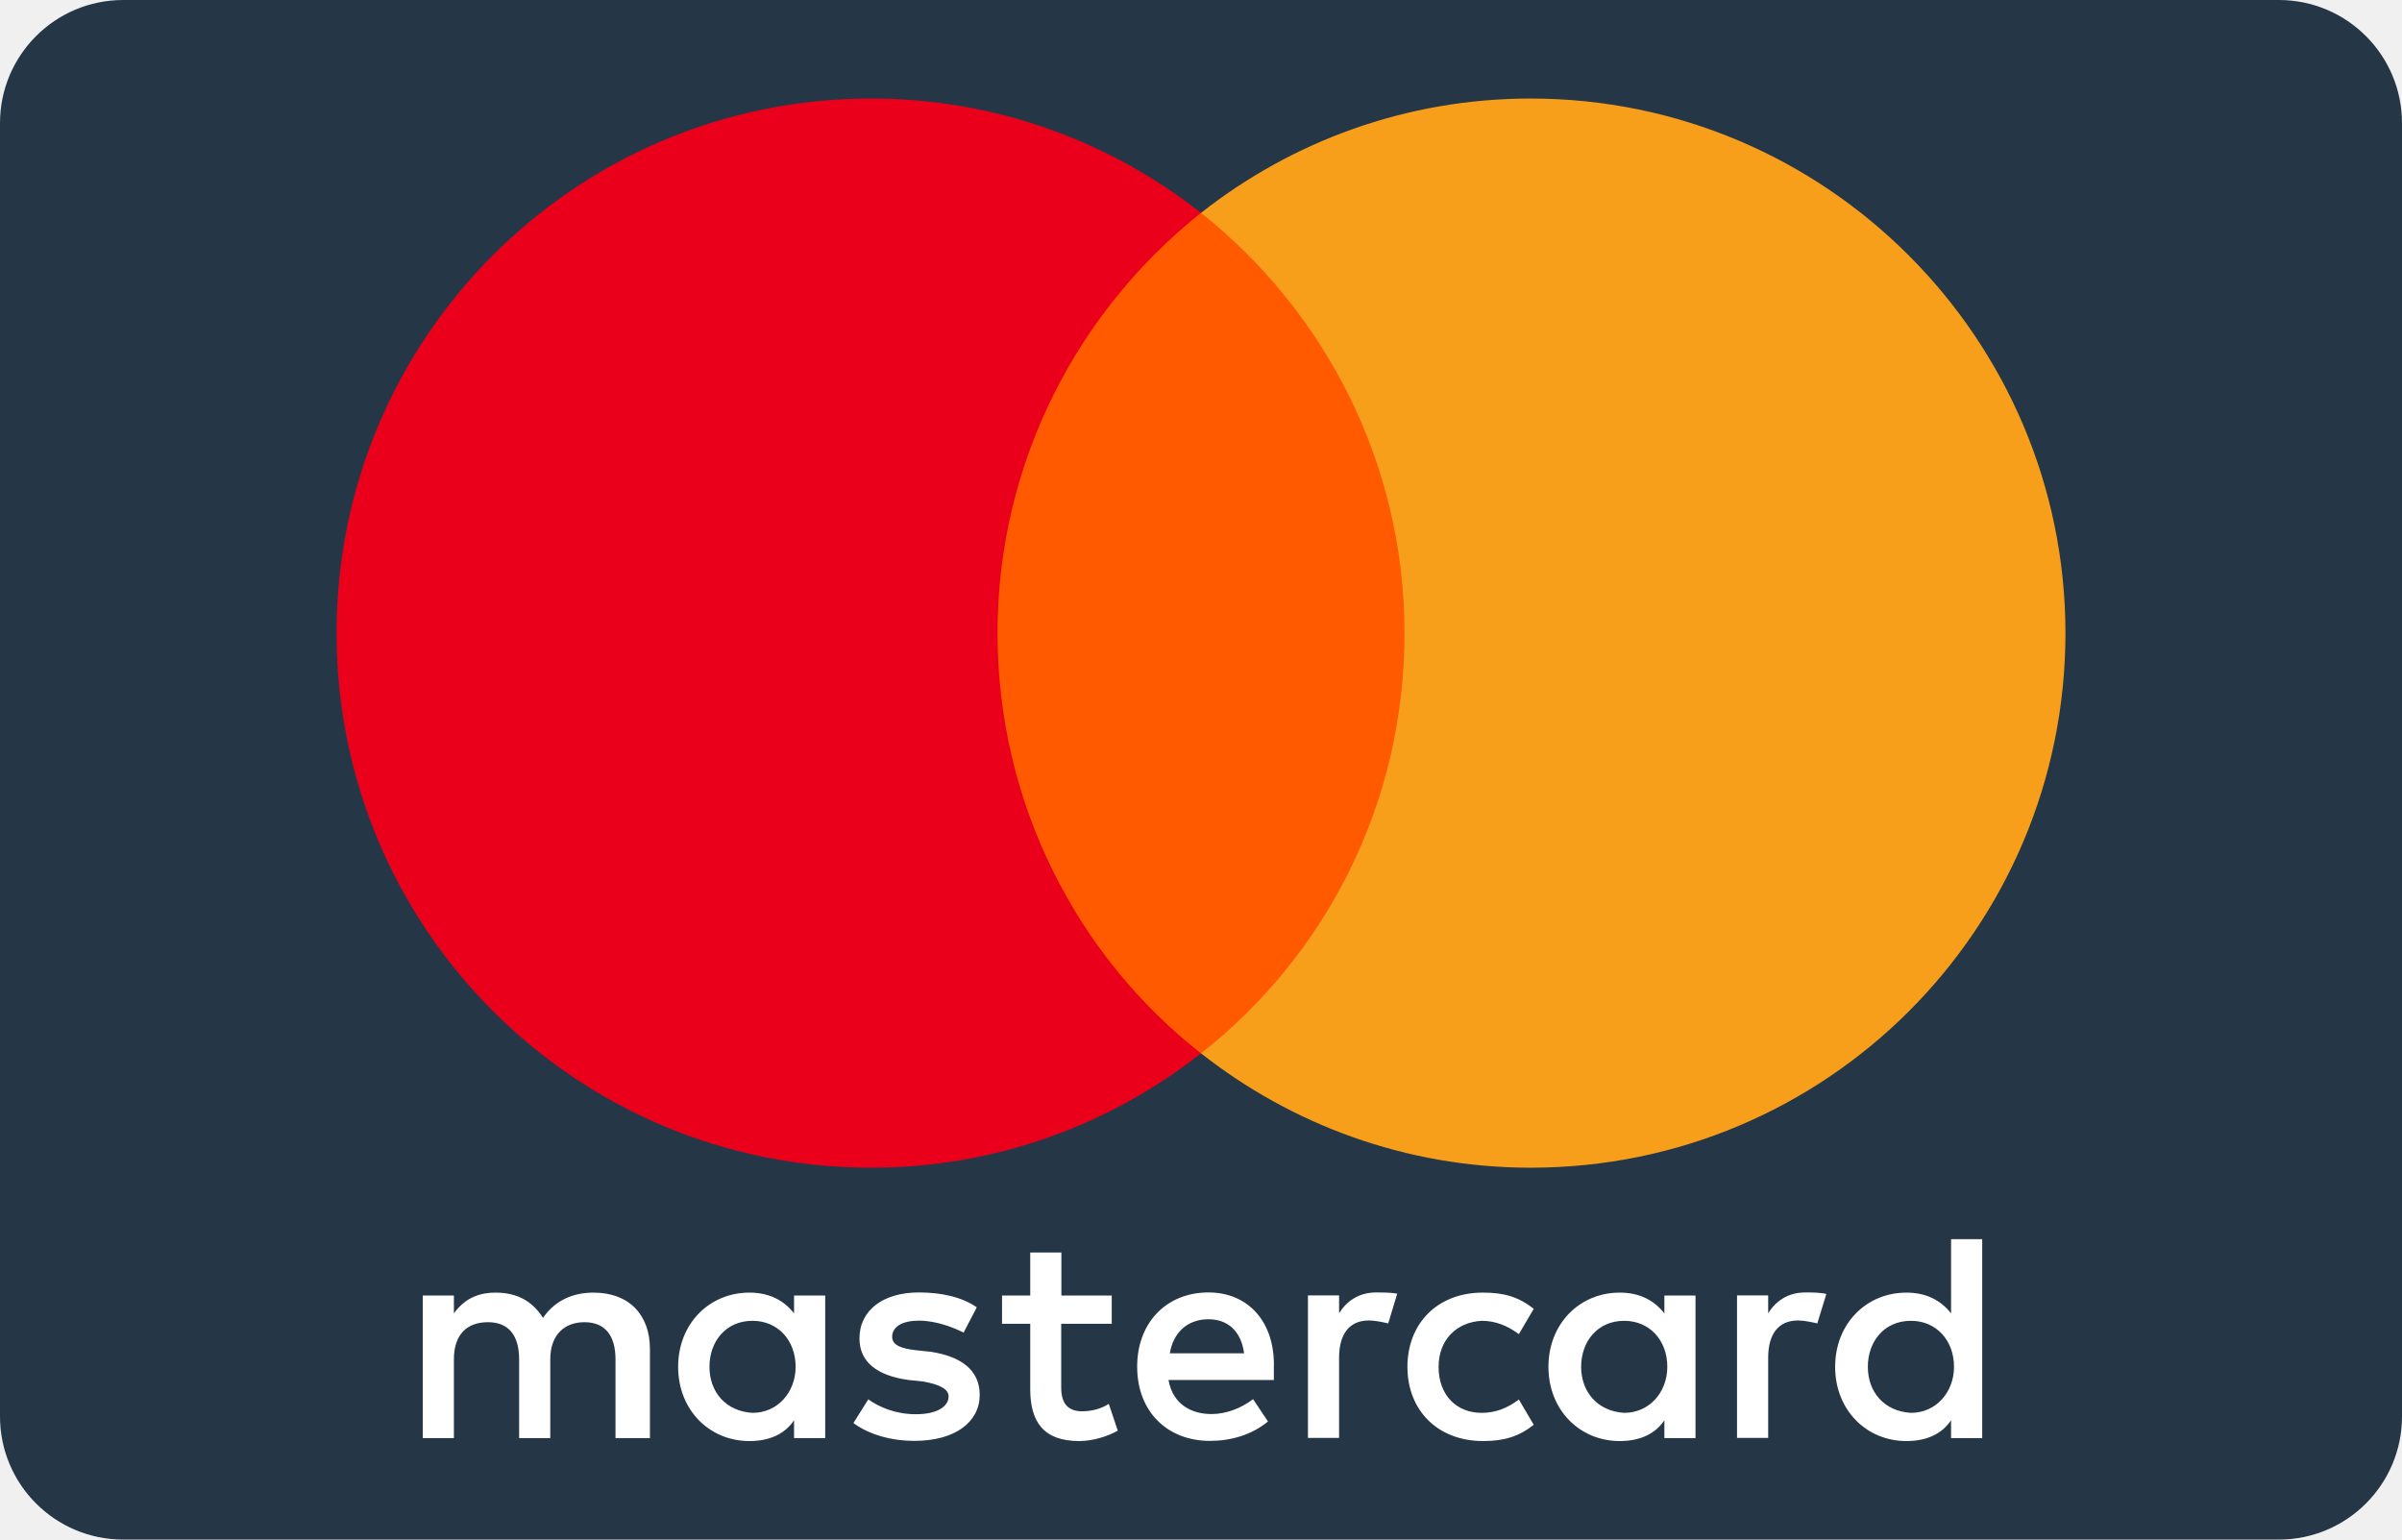
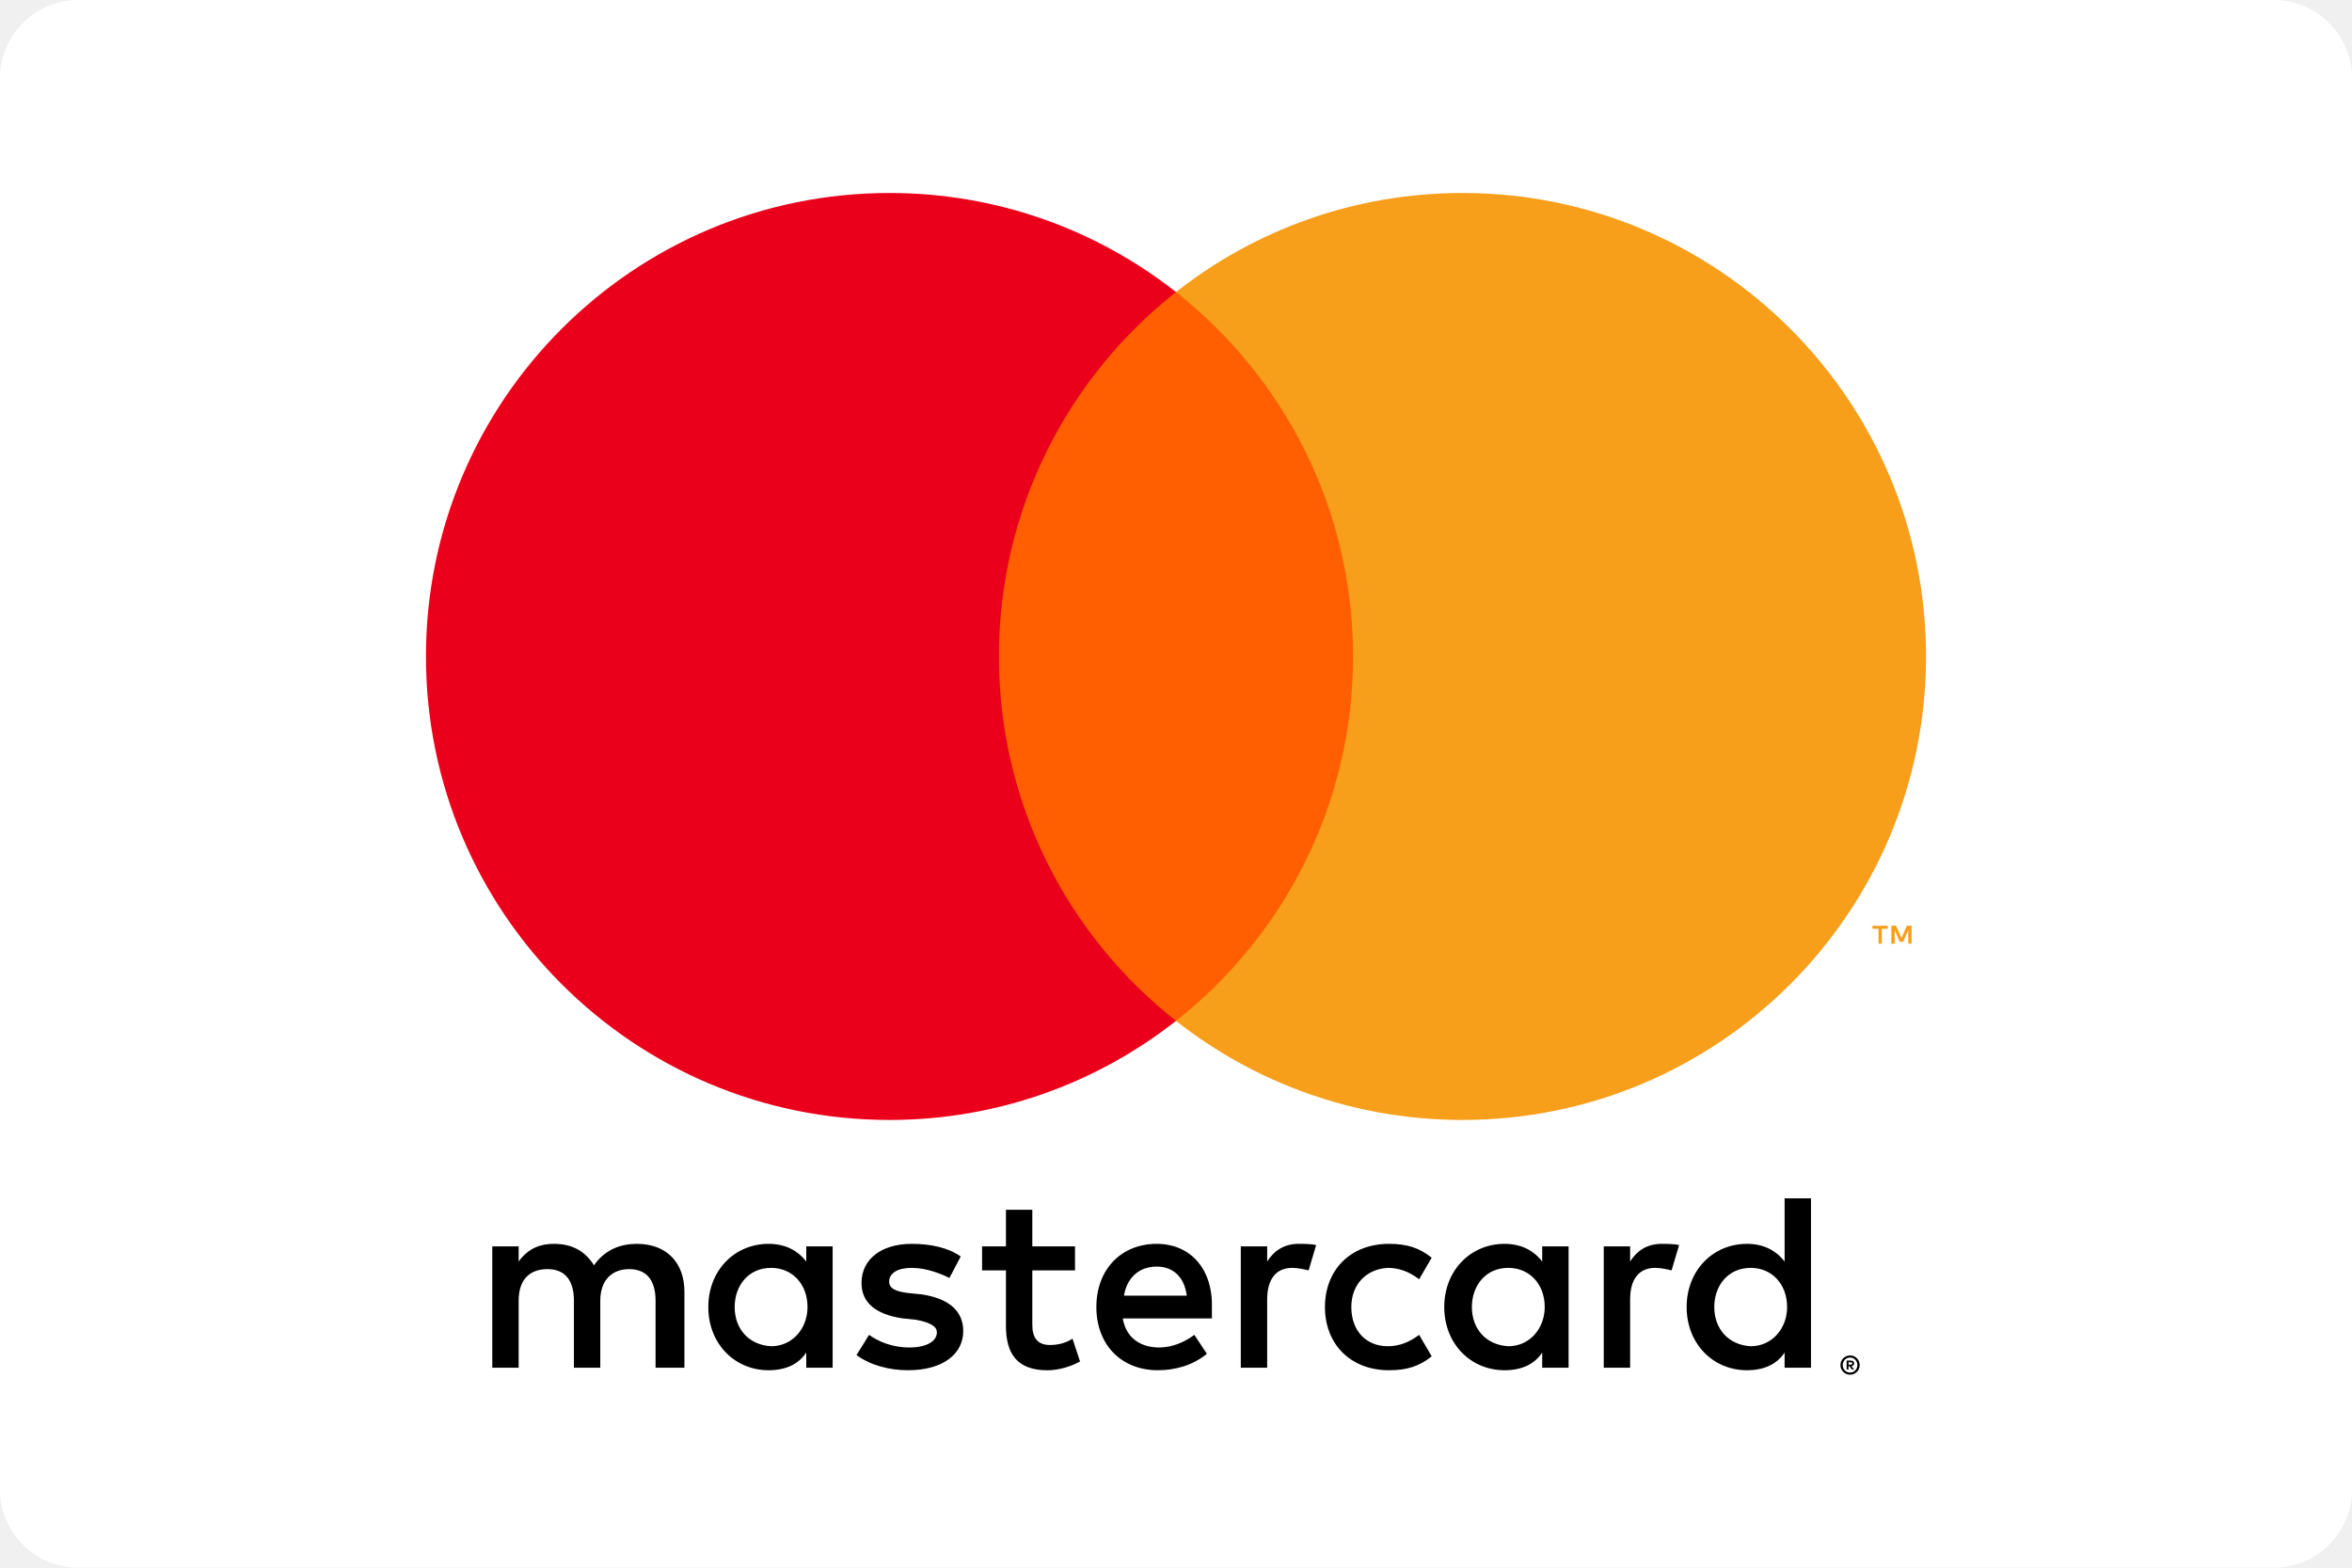
- <svg xmlns="http://www.w3.org/2000/svg" width="780" height="500" viewBox="0 0 780 500" fill="none">
-   <g clip-path="url(#clip0_6278_125843)">
-     <path d="M40 0H740C762.092 0 780 17.909 780 40V460C780 482.092 762.092 500 740 500H40C17.909 500 0 482.092 0 460V40C0 17.909 17.909 0 40 0Z" fill="#253747" />
-     <path d="M211.053 467.045V438.109C211.053 427.041 204.311 419.793 192.736 419.793C186.949 419.793 180.657 421.703 176.33 427.996C172.959 422.715 168.127 419.793 160.879 419.793C156.047 419.793 151.215 421.254 147.395 426.535V420.748H137.281V467.045H147.395V441.481C147.395 433.278 151.721 429.401 158.463 429.401C165.205 429.401 168.577 433.727 168.577 441.481V467.045H178.69V441.481C178.69 433.278 183.522 429.401 189.759 429.401C196.501 429.401 199.872 433.727 199.872 441.481V467.045H211.053ZM361.068 420.748H344.662V406.758H334.549V420.748H325.391V429.906H334.549V451.145C334.549 461.764 338.875 468 350.449 468C354.776 468 359.608 466.539 362.979 464.629L360.057 455.92C357.135 457.831 353.764 458.336 351.348 458.336C346.516 458.336 344.606 455.415 344.606 450.639V429.906H361.012V420.748H361.068ZM446.92 419.737C441.133 419.737 437.256 422.658 434.84 426.479V420.692H424.727V466.989H434.84V440.919C434.84 433.221 438.211 428.839 444.504 428.839C446.414 428.839 448.83 429.345 450.797 429.794L453.718 420.13C451.696 419.737 448.83 419.737 446.92 419.737ZM317.187 424.569C312.356 421.198 305.613 419.737 298.365 419.737C286.791 419.737 279.094 425.524 279.094 434.682C279.094 442.38 284.881 446.762 294.994 448.167L299.826 448.672C305.108 449.628 308.029 451.088 308.029 453.504C308.029 456.875 304.152 459.291 297.41 459.291C290.668 459.291 285.33 456.875 281.959 454.459L277.127 462.157C282.409 466.034 289.657 467.944 296.904 467.944C310.389 467.944 318.143 461.651 318.143 452.999C318.143 444.796 311.85 440.469 302.242 439.008L297.41 438.503C293.084 437.997 289.713 437.042 289.713 434.176C289.713 430.805 293.084 428.895 298.421 428.895C304.209 428.895 309.996 431.311 312.917 432.772L317.187 424.569ZM586.26 419.737C580.473 419.737 576.596 422.658 574.18 426.479V420.692H564.067V466.989H574.18V440.919C574.18 433.221 577.551 428.839 583.844 428.839C585.754 428.839 588.17 429.345 590.137 429.794L593.059 420.242C591.092 419.737 588.227 419.737 586.26 419.737ZM457.033 443.897C457.033 457.887 466.697 468 481.643 468C488.385 468 493.217 466.539 498.049 462.719L493.217 454.516C489.34 457.437 485.519 458.842 481.137 458.842C472.934 458.842 467.147 453.055 467.147 443.897C467.147 435.188 472.934 429.401 481.137 428.951C485.463 428.951 489.34 430.412 493.217 433.278L498.049 425.074C493.217 421.198 488.385 419.793 481.643 419.793C466.697 419.737 457.033 429.906 457.033 443.897ZM550.582 443.897V420.748H540.469V426.535C537.098 422.209 532.266 419.793 525.973 419.793C512.938 419.793 502.825 429.906 502.825 443.897C502.825 457.887 512.938 468 525.973 468C532.715 468 537.547 465.584 540.469 461.258V467.045H550.582V443.897ZM513.444 443.897C513.444 435.693 518.725 428.951 527.434 428.951C535.637 428.951 541.424 435.244 541.424 443.897C541.424 452.1 535.637 458.842 527.434 458.842C518.781 458.336 513.444 452.043 513.444 443.897ZM392.42 419.737C378.935 419.737 369.271 429.401 369.271 443.84C369.271 458.336 378.935 467.944 392.926 467.944C399.668 467.944 406.41 466.034 411.748 461.651L406.916 454.403C403.039 457.325 398.207 459.235 393.431 459.235C387.139 459.235 380.902 456.314 379.441 448.167H413.658C413.658 446.706 413.658 445.751 413.658 444.29C414.108 429.401 405.399 419.737 392.42 419.737ZM392.42 428.446C398.713 428.446 403.039 432.322 403.994 439.514H379.891C380.846 433.278 385.172 428.446 392.42 428.446ZM643.682 443.897V402.432H633.568V426.535C630.197 422.209 625.365 419.793 619.073 419.793C606.037 419.793 595.924 429.906 595.924 443.897C595.924 457.887 606.037 468 619.073 468C625.815 468 630.647 465.584 633.568 461.258V467.045H643.682V443.897ZM606.543 443.897C606.543 435.693 611.825 428.951 620.533 428.951C628.736 428.951 634.524 435.244 634.524 443.897C634.524 452.1 628.736 458.842 620.533 458.842C611.825 458.336 606.543 452.043 606.543 443.897ZM267.969 443.897V420.748H257.855V426.535C254.484 422.209 249.652 419.793 243.36 419.793C230.325 419.793 220.211 429.906 220.211 443.897C220.211 457.887 230.325 468 243.36 468C250.102 468 254.934 465.584 257.855 461.258V467.045H267.969V443.897ZM230.381 443.897C230.381 435.693 235.662 428.951 244.371 428.951C252.574 428.951 258.361 435.244 258.361 443.897C258.361 452.1 252.574 458.842 244.371 458.842C235.662 458.336 230.381 452.043 230.381 443.897Z" fill="white" />
-     <path d="M465.738 69.139H313.812V342.088H465.738V69.139Z" fill="#FF5A00" />
-     <path d="M323.926 205.613C323.926 150.158 349.996 100.94 390 69.139C360.559 45.99 323.42 32 282.91 32C186.945 32 109.297 109.648 109.297 205.613C109.297 301.578 186.945 379.227 282.91 379.227C323.42 379.227 360.559 365.237 390 342.088C349.94 310.737 323.926 261.069 323.926 205.613Z" fill="#EB001B" />
-     <path d="M670.711 205.613C670.711 301.578 593.062 379.227 497.098 379.227C456.588 379.227 419.449 365.237 390.008 342.088C430.518 310.231 456.082 261.069 456.082 205.613C456.082 150.158 430.012 100.94 390.008 69.139C419.393 45.99 456.532 32 497.041 32C593.062 32 670.711 110.154 670.711 205.613Z" fill="#F79E1B" />
-   </g>
-   <defs>
-     <clipPath id="clip0_6278_125843">
-       <rect width="780" height="500" fill="white" />
-     </clipPath>
-   </defs>
+ <svg xmlns="http://www.w3.org/2000/svg" width="120" height="80" viewBox="0 0 120 80" fill="none">
+   <rect width="120" height="80" rx="4" fill="white" />
+   <path fill-rule="evenodd" clip-rule="evenodd" d="M97.529 48.156V47.238H97.289L97.014 47.87L96.738 47.238H96.498V48.156H96.668V47.464L96.926 48.061H97.101L97.36 47.462V48.156H97.529ZM96.011 48.156V47.395H96.318V47.24H95.536V47.395H95.843V48.156H96.011Z" fill="#F79E1B" />
+   <path fill-rule="evenodd" clip-rule="evenodd" d="M49.652 52.095H70.348V14.904H49.652V52.095Z" fill="#FF5F00" />
+   <path fill-rule="evenodd" clip-rule="evenodd" d="M98.267 33.5C98.267 46.563 87.679 57.152 74.617 57.152C69.1 57.152 64.023 55.262 60 52.096C65.501 47.765 69.034 41.045 69.034 33.5C69.034 25.955 65.501 19.235 60 14.904C64.023 11.738 69.1 9.848 74.617 9.848C87.679 9.848 98.267 20.437 98.267 33.5Z" fill="#F79E1B" />
+   <path fill-rule="evenodd" clip-rule="evenodd" d="M50.966 33.5C50.966 25.955 54.499 19.235 60 14.904C55.977 11.738 50.9 9.848 45.383 9.848C32.321 9.848 21.732 20.437 21.732 33.5C21.732 46.563 32.321 57.152 45.383 57.152C50.9 57.152 55.977 55.262 60 52.096C54.499 47.765 50.966 41.045 50.966 33.5Z" fill="#EB001B" />
+   <path fill-rule="evenodd" clip-rule="evenodd" d="M34.92 69.795V65.925C34.92 64.442 34.023 63.474 32.486 63.474C31.716 63.474 30.884 63.732 30.307 64.57C29.858 63.861 29.218 63.474 28.256 63.474C27.616 63.474 26.975 63.667 26.462 64.377V63.603H25.117V69.795H26.462V66.377C26.462 65.28 27.039 64.764 27.936 64.764C28.833 64.764 29.282 65.344 29.282 66.377V69.795H30.627V66.377C30.627 65.28 31.268 64.764 32.101 64.764C32.998 64.764 33.447 65.344 33.447 66.377V69.795H34.92ZM54.848 63.603H52.669V61.733H51.324V63.603H50.106V64.829H51.324V67.668C51.324 69.087 51.901 69.926 53.438 69.926C54.015 69.926 54.656 69.732 55.104 69.474L54.72 68.313C54.335 68.571 53.887 68.636 53.566 68.636C52.926 68.636 52.669 68.249 52.669 67.603V64.829H54.848V63.603ZM66.254 63.474C65.485 63.474 64.972 63.861 64.652 64.377V63.603H63.306V69.795H64.652V66.312C64.652 65.28 65.1 64.7 65.933 64.7C66.189 64.7 66.51 64.764 66.766 64.829L67.151 63.538C66.894 63.474 66.51 63.474 66.254 63.474ZM49.017 64.119C48.376 63.667 47.479 63.474 46.518 63.474C44.98 63.474 43.955 64.248 43.955 65.474C43.955 66.506 44.724 67.086 46.07 67.28L46.71 67.344C47.415 67.473 47.8 67.667 47.8 67.989C47.8 68.441 47.287 68.763 46.39 68.763C45.493 68.763 44.788 68.441 44.34 68.118L43.699 69.15C44.404 69.666 45.365 69.924 46.326 69.924C48.12 69.924 49.145 69.086 49.145 67.925C49.145 66.828 48.312 66.248 47.031 66.054L46.39 65.99C45.813 65.925 45.365 65.796 45.365 65.409C45.365 64.957 45.813 64.7 46.518 64.7C47.287 64.7 48.056 65.022 48.44 65.216L49.017 64.119ZM84.772 63.474C84.003 63.474 83.49 63.861 83.17 64.377V63.603H81.824V69.795H83.17V66.312C83.17 65.28 83.618 64.7 84.451 64.7C84.707 64.7 85.028 64.764 85.284 64.829L85.669 63.538C85.412 63.474 85.028 63.474 84.772 63.474ZM67.599 66.699C67.599 68.57 68.881 69.924 70.867 69.924C71.764 69.924 72.405 69.731 73.046 69.215L72.405 68.118C71.892 68.505 71.38 68.699 70.803 68.699C69.714 68.699 68.945 67.925 68.945 66.699C68.945 65.538 69.714 64.764 70.803 64.7C71.38 64.7 71.892 64.893 72.405 65.28L73.046 64.183C72.405 63.667 71.764 63.474 70.867 63.474C68.881 63.474 67.599 64.829 67.599 66.699ZM80.03 63.603H78.684V64.377C78.236 63.797 77.595 63.474 76.762 63.474C75.032 63.474 73.686 64.829 73.686 66.699C73.686 68.57 75.032 69.924 76.762 69.924C77.659 69.924 78.3 69.602 78.684 69.021V69.795H80.03V63.603ZM75.096 66.699C75.096 65.603 75.801 64.7 76.954 64.7C78.044 64.7 78.812 65.538 78.812 66.699C78.812 67.796 78.044 68.699 76.954 68.699C75.801 68.634 75.096 67.796 75.096 66.699ZM59.013 63.474C57.219 63.474 55.937 64.764 55.937 66.699C55.937 68.634 57.219 69.924 59.077 69.924C59.974 69.924 60.871 69.666 61.576 69.086L60.935 68.118C60.423 68.505 59.782 68.763 59.141 68.763C58.308 68.763 57.475 68.376 57.283 67.28H61.832V66.764C61.896 64.764 60.743 63.474 59.013 63.474ZM59.013 64.635C59.846 64.635 60.423 65.151 60.551 66.119H57.347C57.475 65.28 58.052 64.635 59.013 64.635ZM92.397 61.152H91.051V64.377C90.603 63.797 89.962 63.474 89.129 63.474C87.399 63.474 86.053 64.829 86.053 66.699C86.053 68.57 87.399 69.924 89.129 69.924C90.026 69.924 90.667 69.602 91.051 69.021V69.795H92.397V61.152ZM87.463 66.699C87.463 65.603 88.168 64.7 89.321 64.7C90.41 64.7 91.179 65.538 91.179 66.699C91.179 67.796 90.41 68.699 89.321 68.699C88.168 68.634 87.463 67.796 87.463 66.699ZM42.481 63.603H41.136V64.377C40.687 63.797 40.046 63.474 39.213 63.474C37.483 63.474 36.138 64.829 36.138 66.699C36.138 68.57 37.483 69.924 39.213 69.924C40.111 69.924 40.751 69.602 41.136 69.021V69.795H42.481V63.603ZM37.483 66.699C37.483 65.603 38.188 64.7 39.342 64.7C40.431 64.7 41.2 65.538 41.2 66.699C41.2 67.796 40.431 68.699 39.342 68.699C38.188 68.634 37.483 67.796 37.483 66.699Z" fill="black" />
+   <path fill-rule="evenodd" clip-rule="evenodd" d="M94.31 69.516V69.637H94.42C94.445 69.637 94.465 69.632 94.481 69.622C94.495 69.612 94.503 69.597 94.503 69.576C94.503 69.556 94.495 69.541 94.481 69.531C94.465 69.521 94.445 69.516 94.42 69.516H94.31ZM94.421 69.43C94.479 69.43 94.523 69.443 94.554 69.469C94.585 69.495 94.601 69.531 94.601 69.576C94.601 69.613 94.588 69.645 94.564 69.669C94.539 69.694 94.504 69.709 94.458 69.714L94.604 69.886H94.49L94.354 69.716H94.31V69.886H94.215V69.43H94.421ZM94.393 70.043C94.445 70.043 94.493 70.034 94.538 70.013C94.584 69.993 94.623 69.966 94.656 69.932C94.69 69.897 94.717 69.856 94.736 69.809C94.755 69.763 94.765 69.713 94.765 69.66C94.765 69.607 94.755 69.558 94.736 69.511C94.717 69.464 94.69 69.424 94.656 69.389C94.623 69.355 94.584 69.328 94.538 69.308C94.493 69.288 94.445 69.278 94.393 69.278C94.34 69.278 94.291 69.288 94.245 69.308C94.199 69.328 94.159 69.355 94.125 69.389C94.091 69.424 94.065 69.464 94.046 69.511C94.026 69.558 94.017 69.607 94.017 69.66C94.017 69.713 94.026 69.763 94.046 69.809C94.065 69.856 94.091 69.897 94.125 69.932C94.159 69.966 94.199 69.993 94.245 70.013C94.291 70.034 94.34 70.043 94.393 70.043ZM94.393 69.168C94.461 69.168 94.524 69.181 94.584 69.207C94.643 69.233 94.695 69.268 94.74 69.313C94.784 69.357 94.819 69.409 94.845 69.469C94.87 69.529 94.883 69.593 94.883 69.66C94.883 69.728 94.87 69.791 94.845 69.851C94.819 69.91 94.784 69.962 94.74 70.007C94.695 70.051 94.643 70.086 94.584 70.113C94.524 70.138 94.461 70.152 94.393 70.152C94.324 70.152 94.259 70.138 94.199 70.113C94.139 70.086 94.087 70.051 94.043 70.007C93.998 69.962 93.963 69.91 93.938 69.851C93.912 69.791 93.9 69.728 93.9 69.66C93.9 69.593 93.912 69.529 93.938 69.469C93.963 69.409 93.998 69.357 94.043 69.313C94.087 69.268 94.139 69.233 94.199 69.207C94.259 69.181 94.324 69.168 94.393 69.168Z" fill="black" />
</svg>
